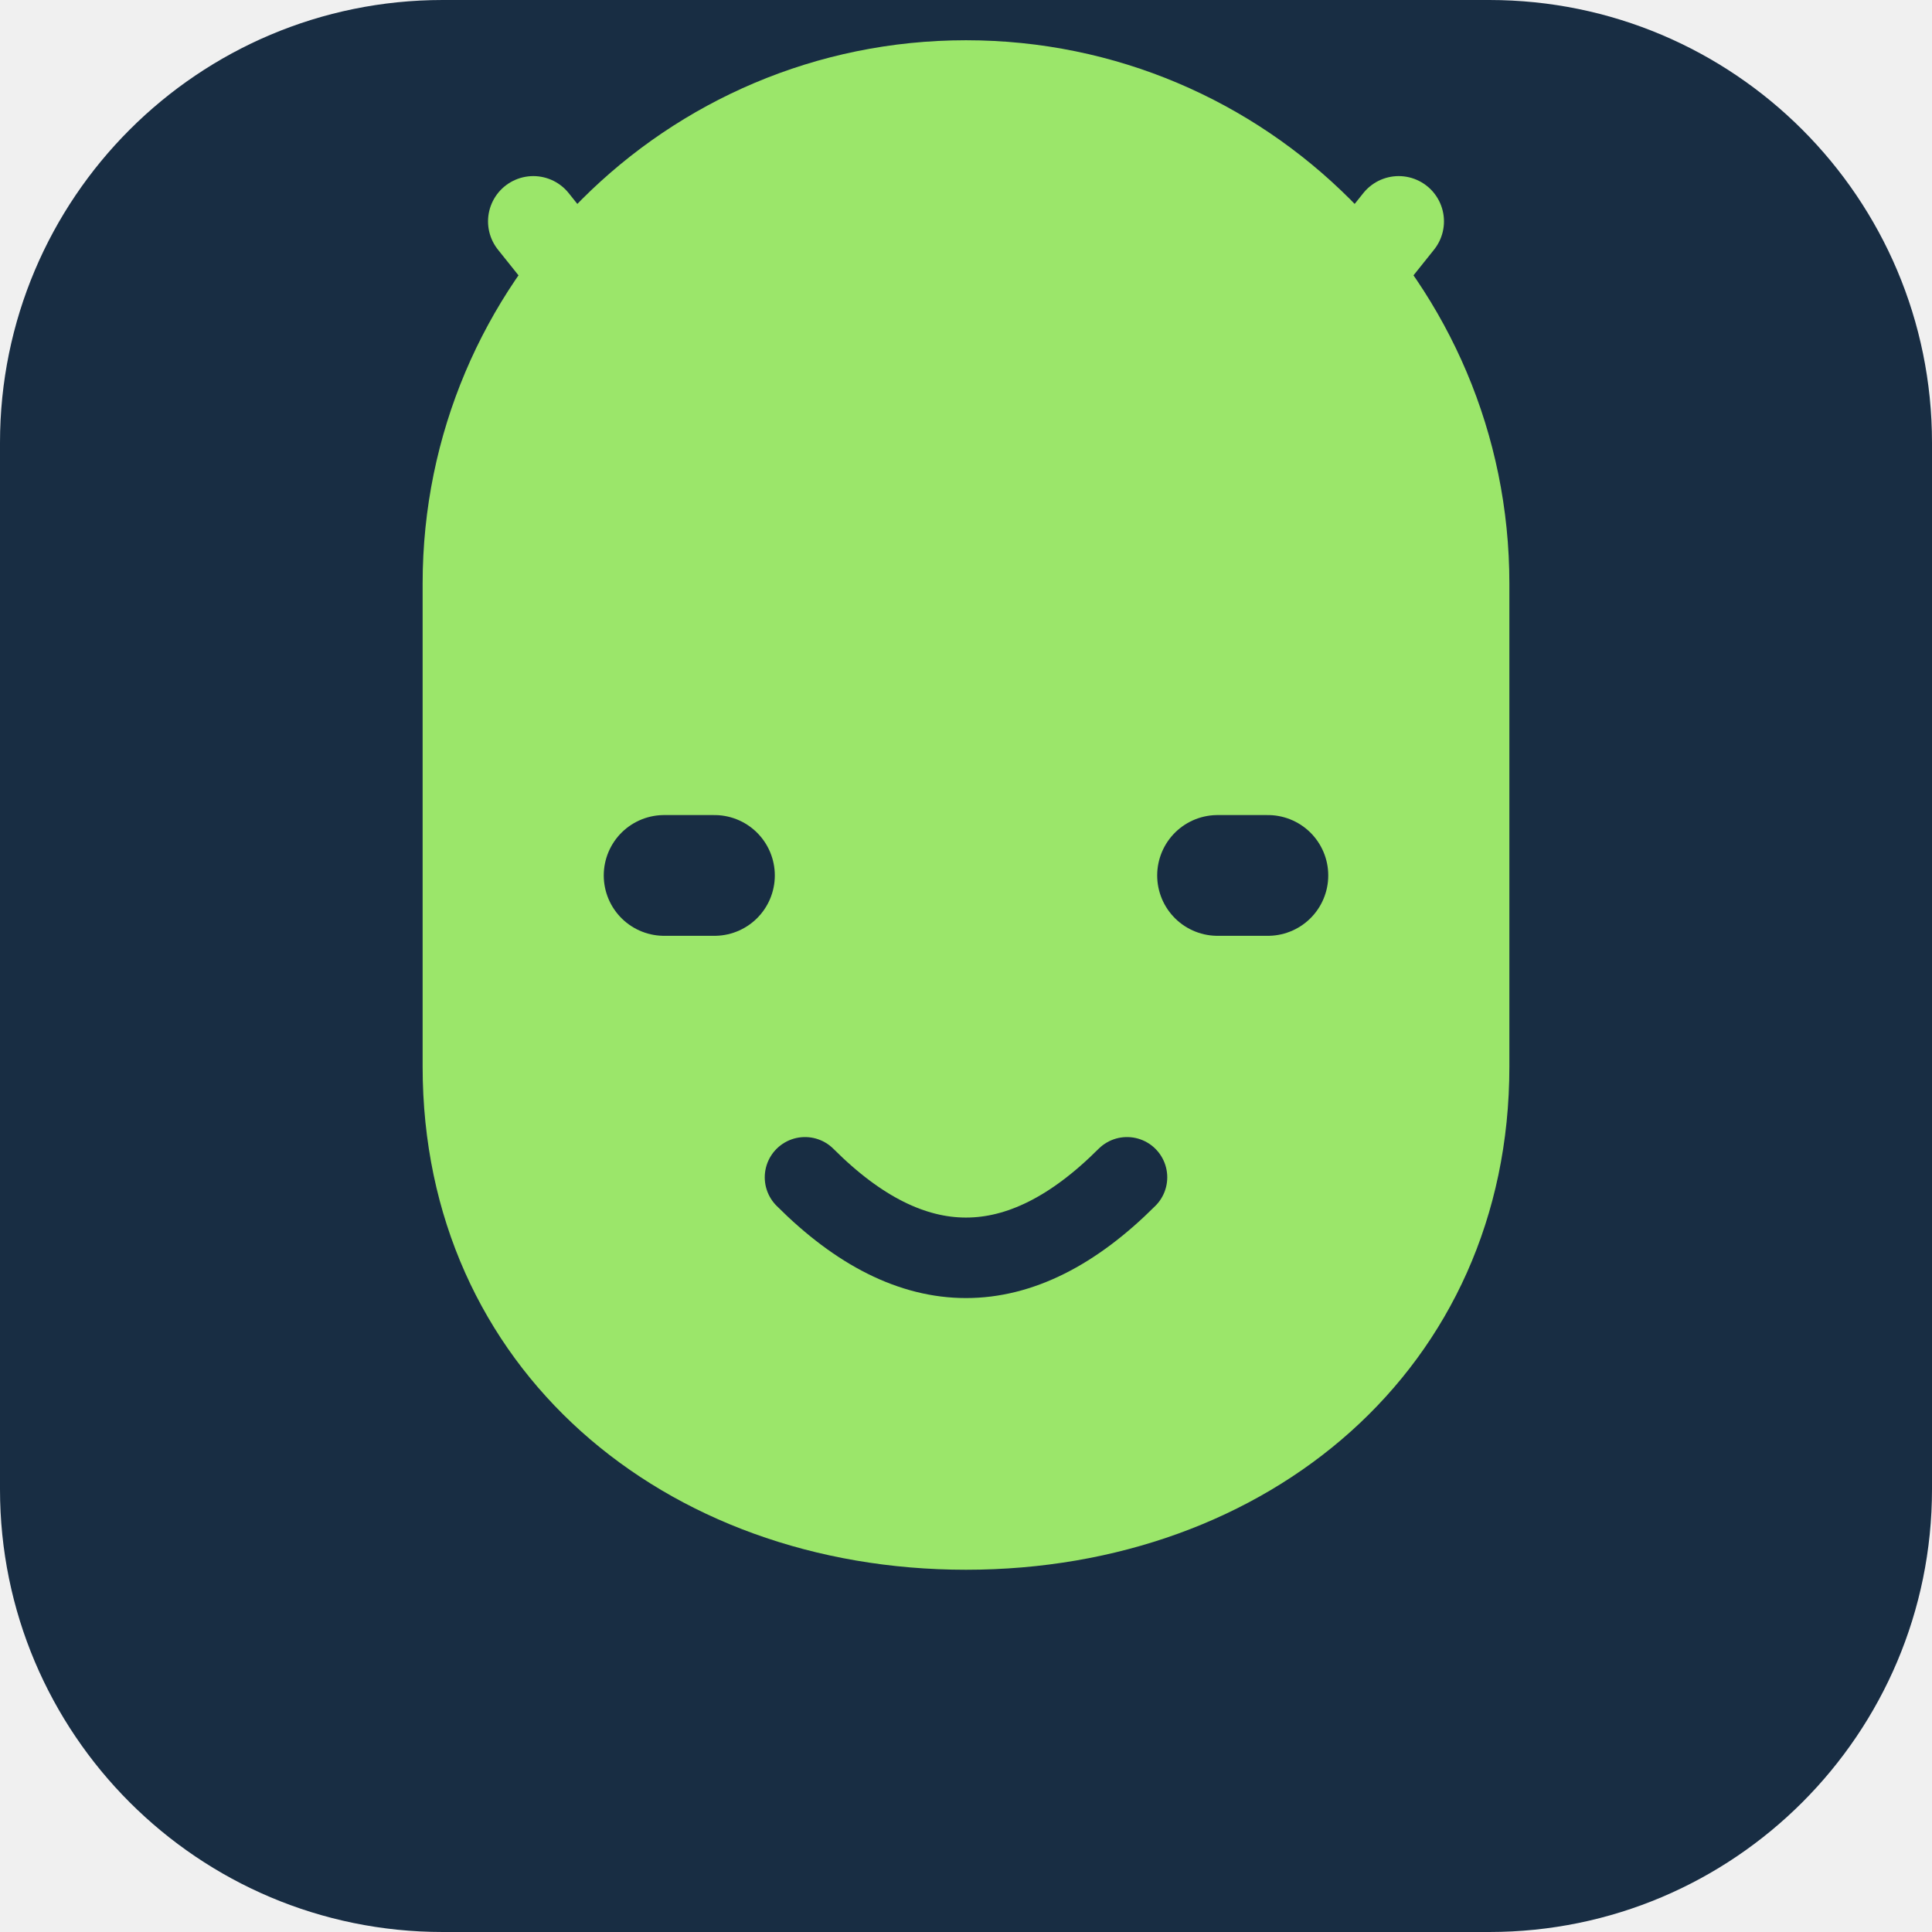
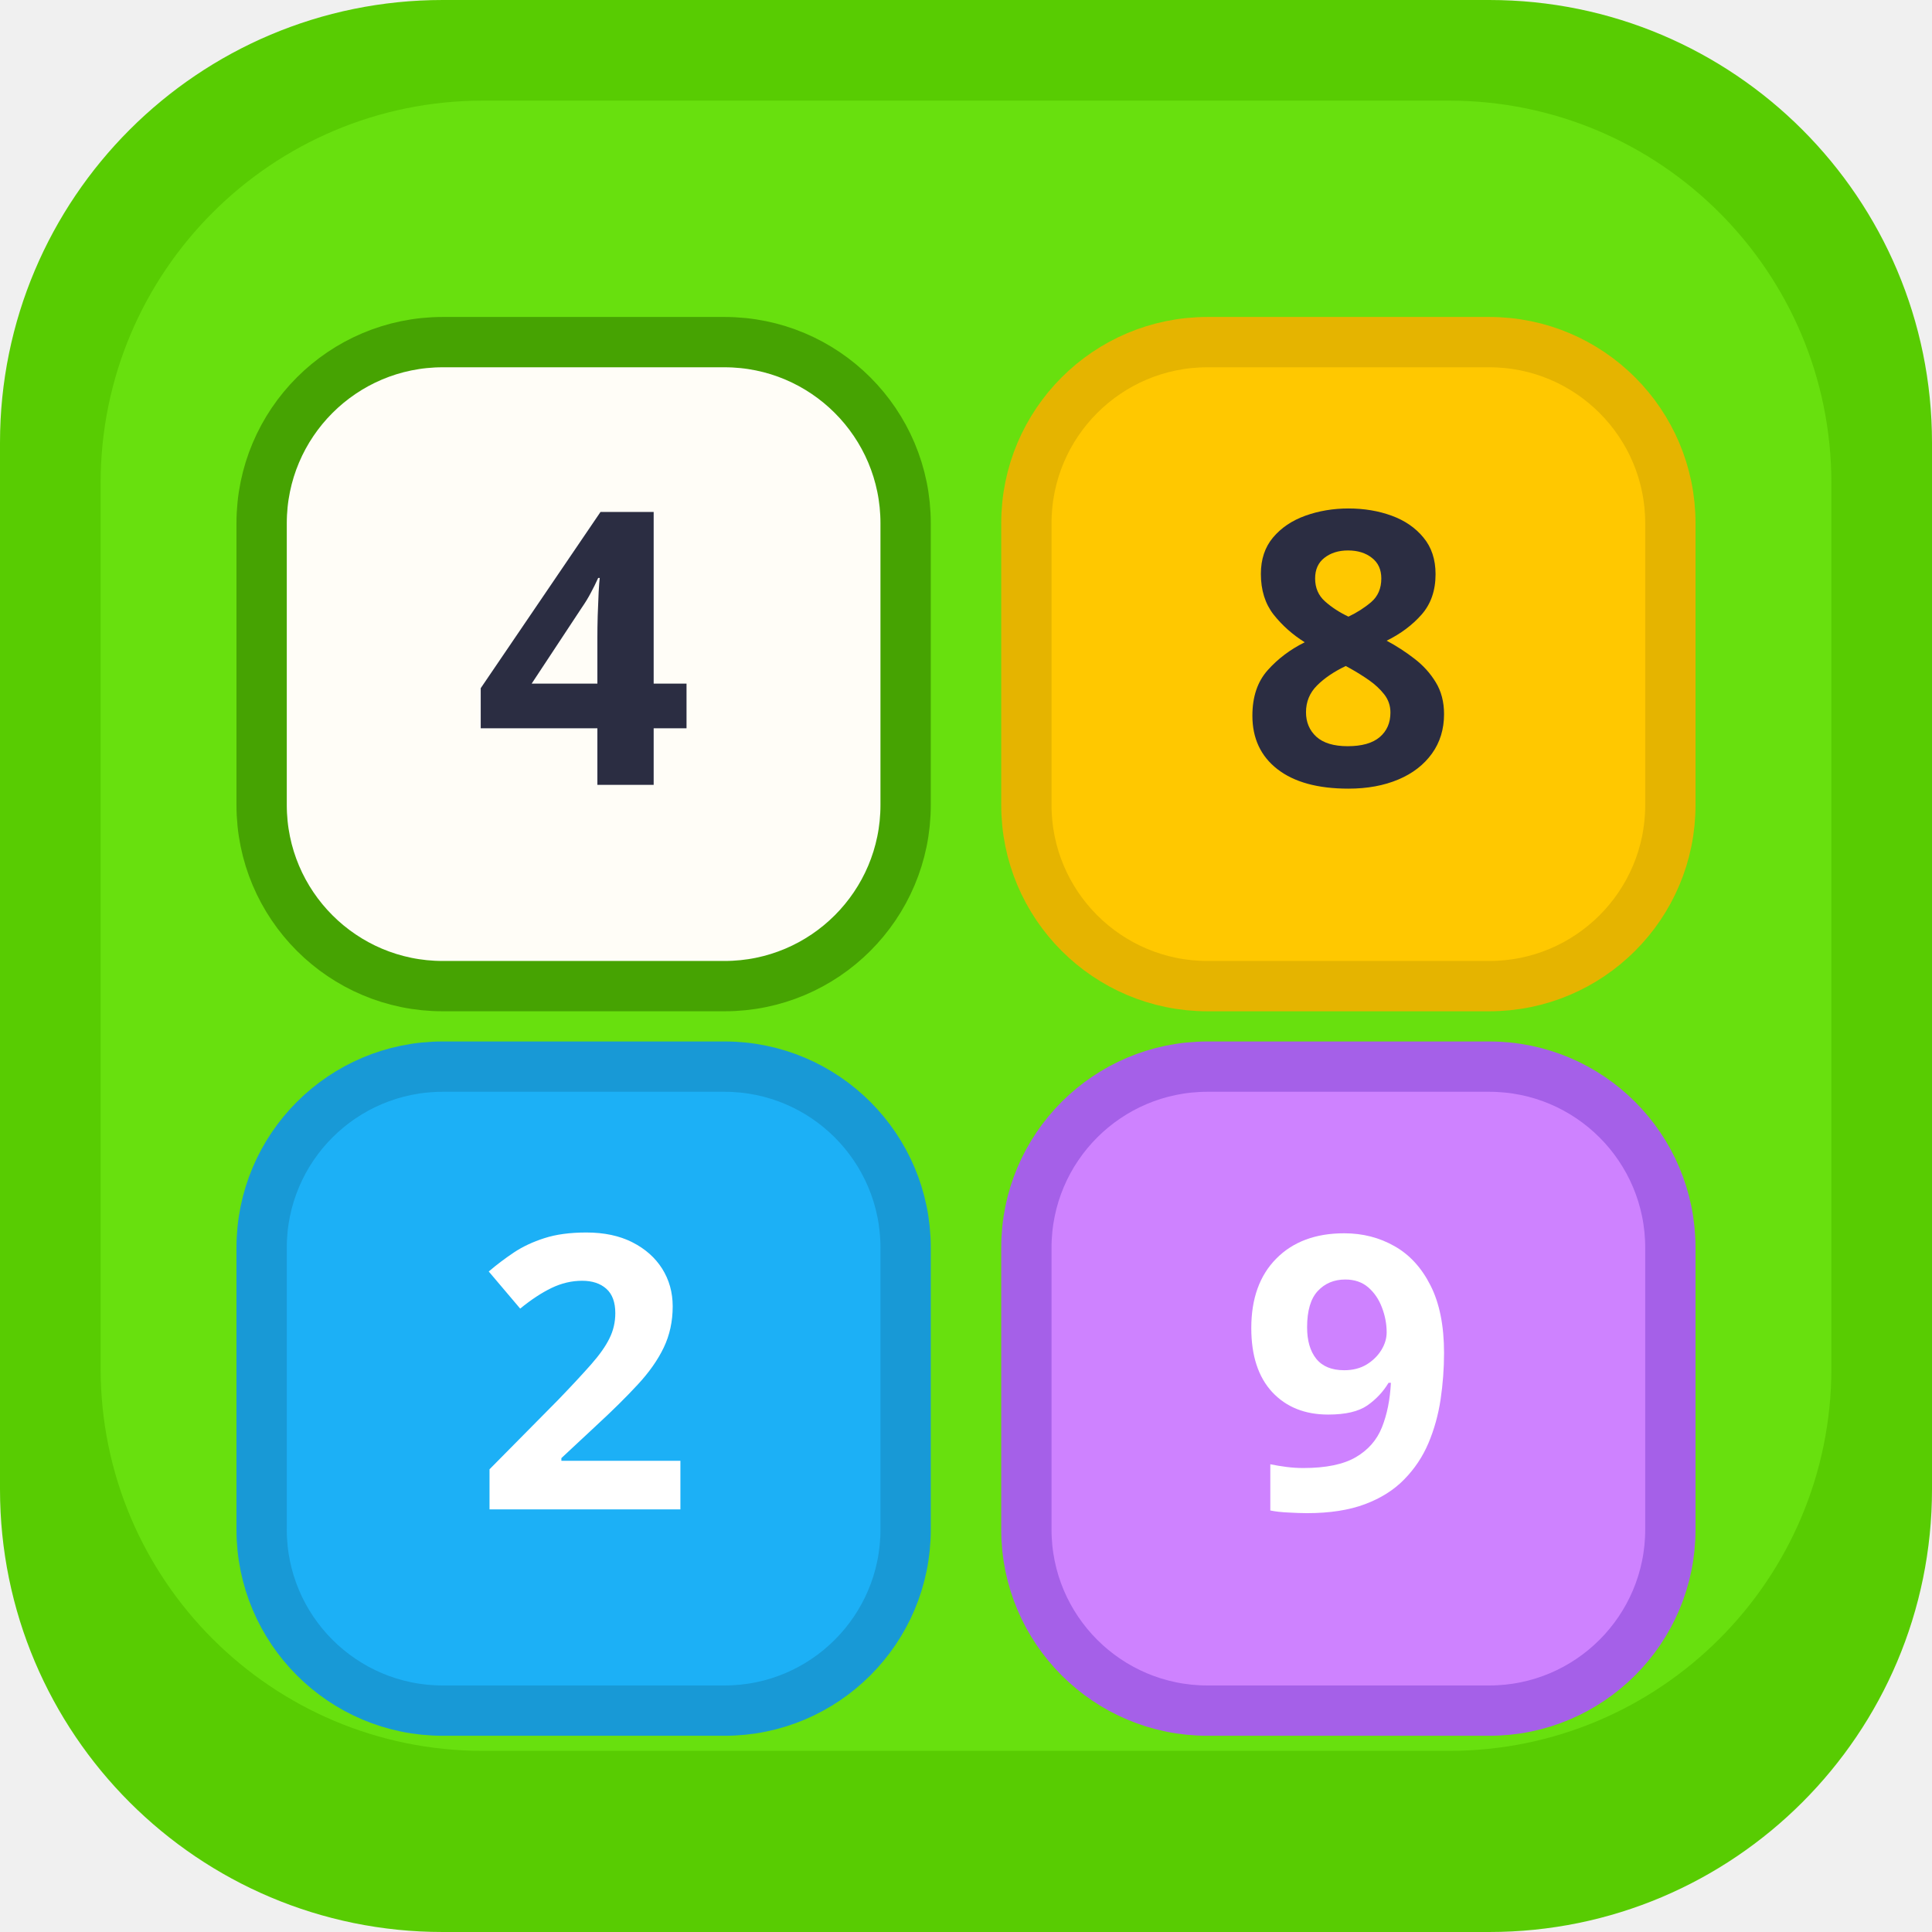
- <svg xmlns="http://www.w3.org/2000/svg" viewBox="0 0 192 192">
-   <rect width="192" height="192" rx="44" fill="#182d43" />
-   <path d="M42 58a54 54 0 0 1 108 0v48c0 30-24 50-54 50s-54-20-54-50z" fill="#9be66a" />
-   <path d="M66 87h5m50 0h5" stroke="#182d43" stroke-width="12" stroke-linecap="round" />
-   <path d="M80 117q16 16 32 0" fill="none" stroke="#182d43" stroke-width="8" stroke-linecap="round" />
-   <path d="M65 37 53 22m74 15 12-15" stroke="#9be66a" stroke-width="9" stroke-linecap="round" />
+ <svg xmlns="http://www.w3.org/2000/svg" viewBox="0 0 192 192" width="192" height="192">
+   <rect width="192" height="192" rx="44" fill="#58CC02" />
+   <rect x="10" y="10" width="172" height="164" rx="38" fill="#68E00E" />
+   <rect x="26" y="34" width="64" height="64" rx="18" fill="#FFFDF7" stroke="#46A302" stroke-width="5" />
+   <rect x="102" y="34" width="64" height="64" rx="18" fill="#FFC800" stroke="#E5B400" stroke-width="5" />
+   <rect x="26" y="106" width="64" height="64" rx="18" fill="#1CB0F6" stroke="#1899D6" stroke-width="5" />
+   <rect x="102" y="106" width="64" height="64" rx="18" fill="#CE82FF" stroke="#A560E8" stroke-width="5" />
+   <text x="58" y="78" font-family="sans-serif" font-weight="900" font-size="38" text-anchor="middle" fill="#2B2D42">4</text>
+   <text x="134" y="78" font-family="sans-serif" font-weight="900" font-size="38" text-anchor="middle" fill="#2B2D42">8</text>
+   <text x="58" y="150" font-family="sans-serif" font-weight="900" font-size="38" text-anchor="middle" fill="#FFFFFF">2</text>
+   <text x="134" y="150" font-family="sans-serif" font-weight="900" font-size="38" text-anchor="middle" fill="#FFFFFF">9</text>
</svg>
